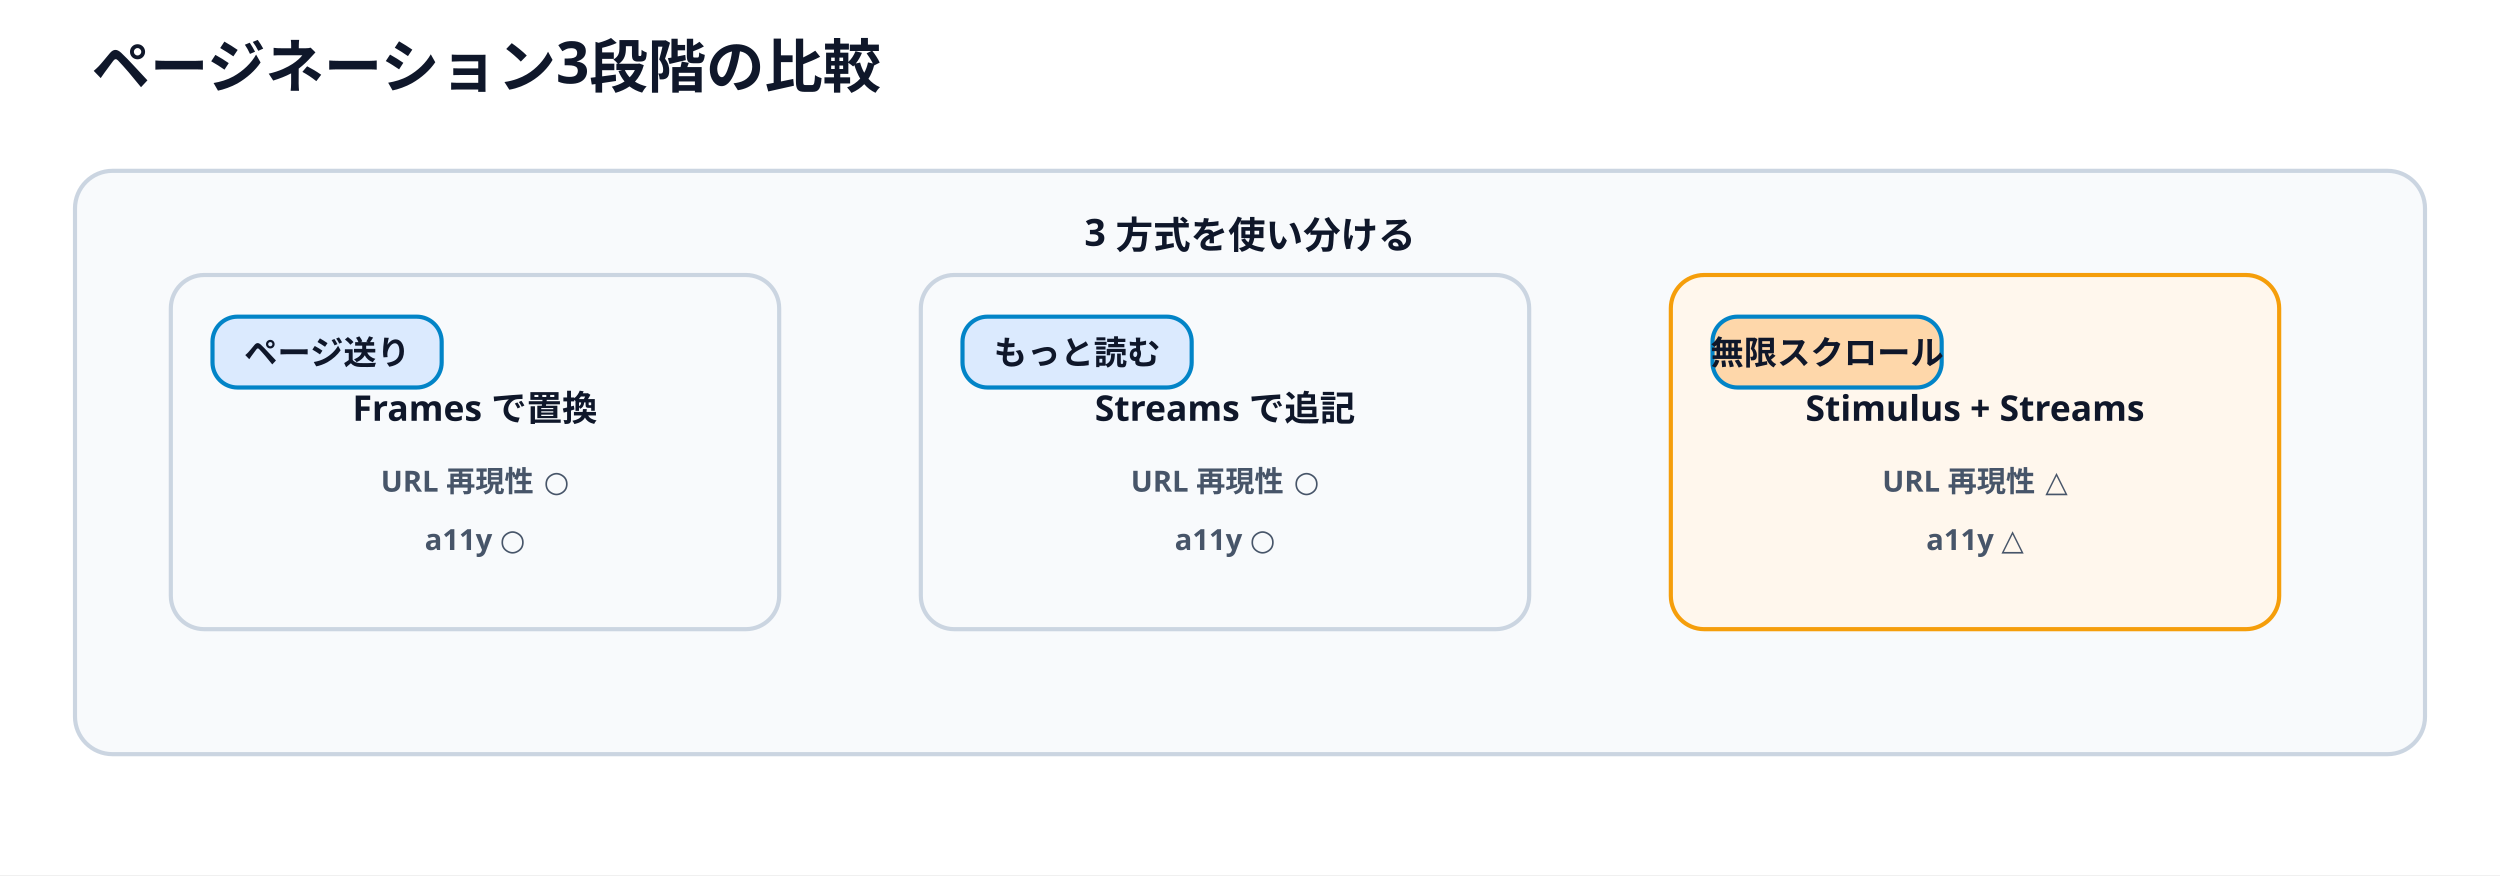
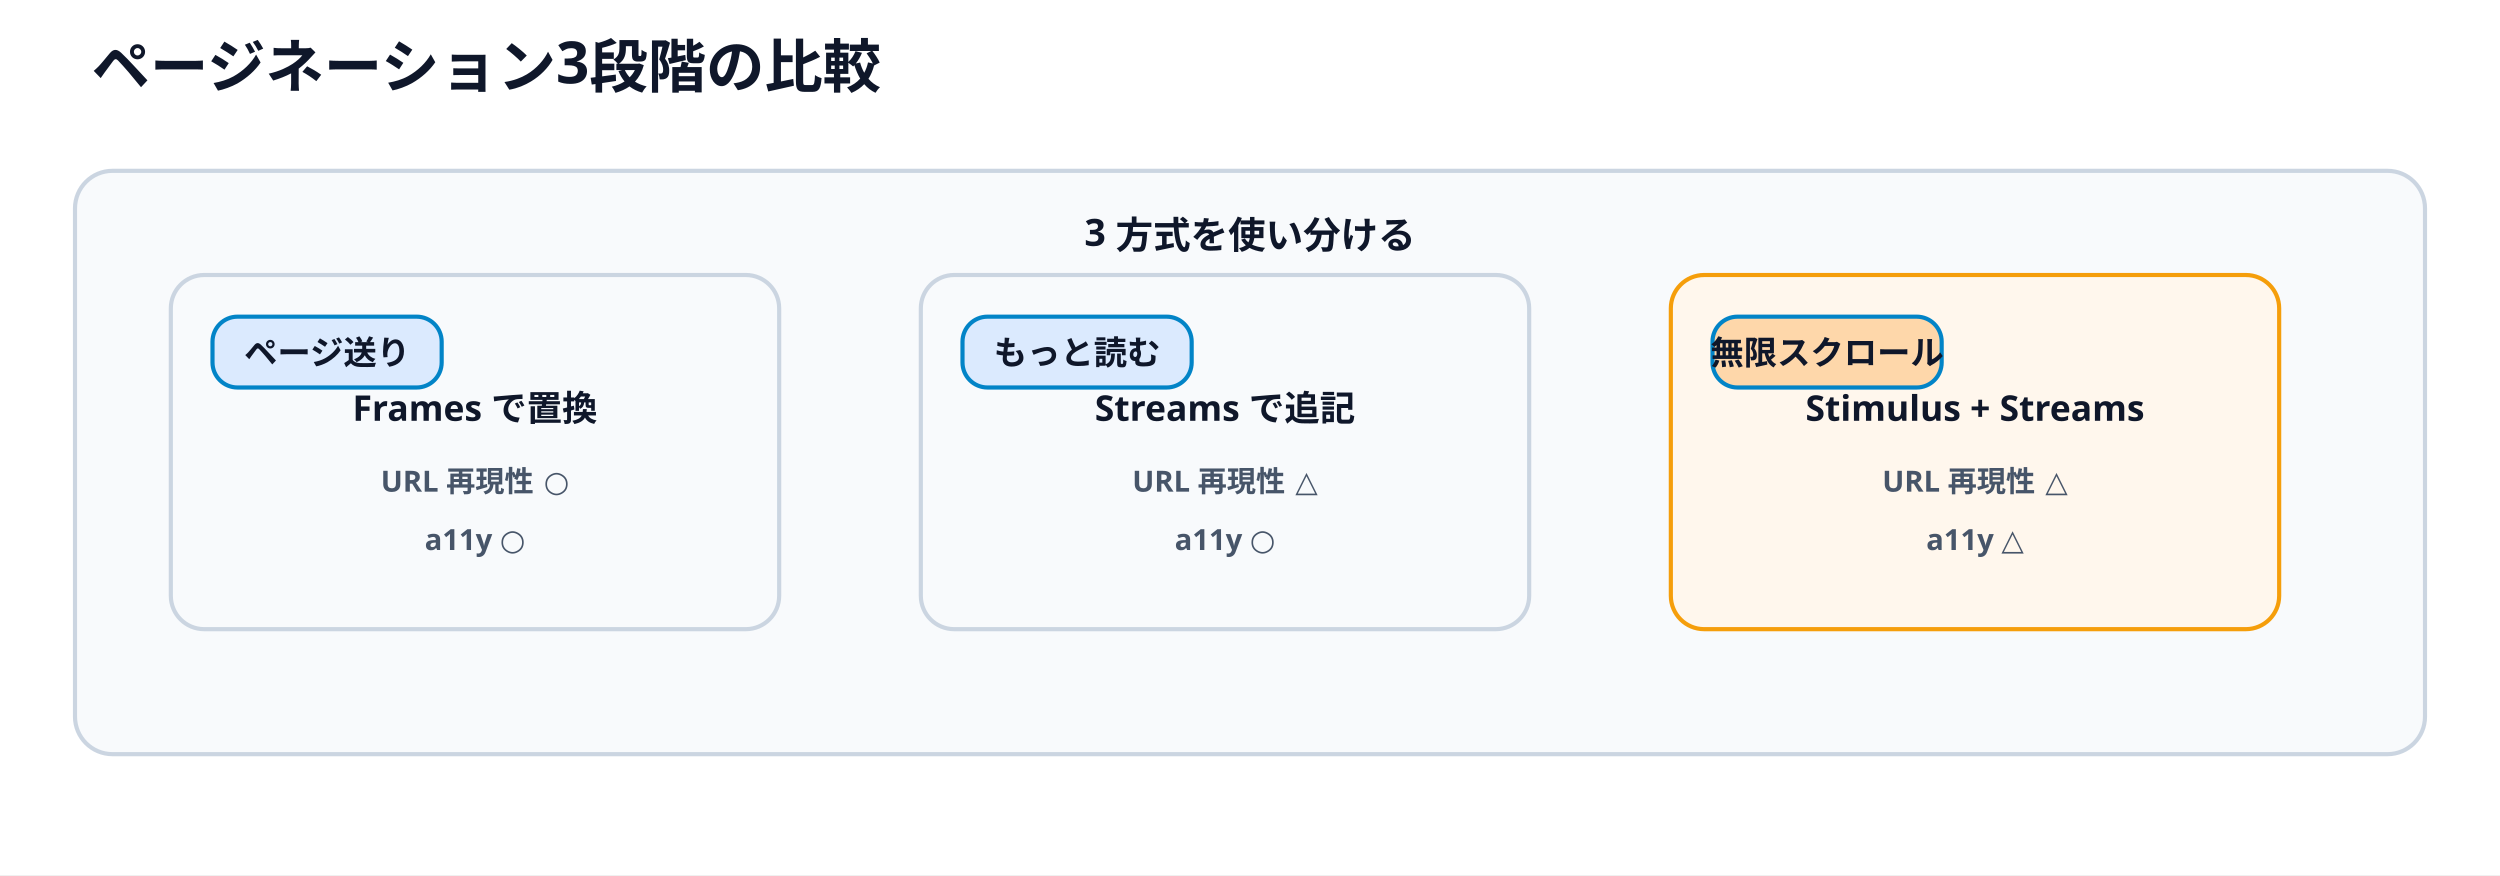
<svg xmlns="http://www.w3.org/2000/svg" width="1200" height="420" viewBox="0 0 1200 420" role="img" aria-labelledby="title desc">
  <defs>
    <marker id="arrow" markerWidth="8" markerHeight="8" refX="7" refY="4" orient="auto">
      <path d="M0,0 L8,4 L0,8 z" fill="#0284c7" />
    </marker>
  </defs>
  <rect width="1200" height="420" fill="#ffffff" />
  <style>
    .title { font: 700 28px 'Hiragino Sans', 'Yu Gothic', sans-serif; fill: #0f172a; }
    .label { font: 700 18px 'Hiragino Sans', 'Yu Gothic', sans-serif; fill: #0f172a; }
    .small { font: 600 15px 'Hiragino Sans', 'Yu Gothic', sans-serif; fill: #475569; }
    .tiny { font: 500 13px 'Hiragino Sans', 'Yu Gothic', sans-serif; fill: #64748b; }
  </style>
  <text x="44" y="42" class="title">ページネーション3段階の比較</text>
  <rect x="36" y="82" width="1128" height="280" rx="18" fill="#f8fafc" stroke="#cbd5e1" stroke-width="2" />
  <rect x="82" y="132" width="292" height="170" rx="16" fill="#f8fafc" stroke="#cbd5e1" stroke-width="2" />
  <rect x="102" y="152" width="110" height="34" rx="12" fill="#dbeafe" stroke="#0284c7" stroke-width="2" />
  <text x="157.0" y="175.0" text-anchor="middle" style="font: 700 16px 'Hiragino Sans', 'Yu Gothic', sans-serif; fill: #0f172a;">
    <tspan x="157.0" dy="0">ページ送り</tspan>
  </text>
  <text x="228" y="202" text-anchor="middle" style="font: 700 17px 'Hiragino Sans', 'Yu Gothic', sans-serif; fill: #0f172a;">
    <tspan x="228" dy="0">Frames で置換</tspan>
  </text>
  <text x="228" y="236" text-anchor="middle" style="font: 700 14px 'Hiragino Sans', 'Yu Gothic', sans-serif; fill: #475569;">
    <tspan x="228" dy="0">URL 再現性 ○</tspan>
  </text>
  <text x="228" y="264" text-anchor="middle" style="font: 700 14px 'Hiragino Sans', 'Yu Gothic', sans-serif; fill: #475569;">
    <tspan x="228" dy="0">a11y ○</tspan>
  </text>
  <rect x="442" y="132" width="292" height="170" rx="16" fill="#f8fafc" stroke="#cbd5e1" stroke-width="2" />
  <rect x="462" y="152" width="110" height="34" rx="12" fill="#dbeafe" stroke="#0284c7" stroke-width="2" />
  <text x="517.0" y="175.0" text-anchor="middle" style="font: 700 16px 'Hiragino Sans', 'Yu Gothic', sans-serif; fill: #0f172a;">
    <tspan x="517.0" dy="0">もっと読む</tspan>
  </text>
  <text x="588" y="202" text-anchor="middle" style="font: 700 17px 'Hiragino Sans', 'Yu Gothic', sans-serif; fill: #0f172a;">
    <tspan x="588" dy="0">Streams で追記</tspan>
  </text>
  <text x="588" y="236" text-anchor="middle" style="font: 700 14px 'Hiragino Sans', 'Yu Gothic', sans-serif; fill: #475569;">
-     <tspan x="588" dy="0">URL 再現性 ○</tspan>
+     <tspan x="588" dy="0">URL 再現性 △</tspan>
  </text>
  <text x="588" y="264" text-anchor="middle" style="font: 700 14px 'Hiragino Sans', 'Yu Gothic', sans-serif; fill: #475569;">
    <tspan x="588" dy="0">a11y ○</tspan>
  </text>
  <rect x="802" y="132" width="292" height="170" rx="16" fill="#fff7ed" stroke="#f59e0b" stroke-width="2" />
  <rect x="822" y="152" width="110" height="34" rx="12" fill="#fed7aa" stroke="#0284c7" stroke-width="2" />
  <text x="877.0" y="175.0" text-anchor="middle" style="font: 700 16px 'Hiragino Sans', 'Yu Gothic', sans-serif; fill: #0f172a;">
    <tspan x="877.0" dy="0">無限スクロール</tspan>
  </text>
  <text x="948" y="202" text-anchor="middle" style="font: 700 17px 'Hiragino Sans', 'Yu Gothic', sans-serif; fill: #0f172a;">
    <tspan x="948" dy="0">Stimulus + Streams</tspan>
  </text>
  <text x="948" y="236" text-anchor="middle" style="font: 700 14px 'Hiragino Sans', 'Yu Gothic', sans-serif; fill: #475569;">
    <tspan x="948" dy="0">URL 再現性 △</tspan>
  </text>
  <text x="948" y="264" text-anchor="middle" style="font: 700 14px 'Hiragino Sans', 'Yu Gothic', sans-serif; fill: #475569;">
    <tspan x="948" dy="0">a11y △</tspan>
  </text>
  <text x="600" y="118" text-anchor="middle" style="font: 700 18px 'Hiragino Sans', 'Yu Gothic', sans-serif; fill: #0f172a;">
    <tspan x="600" dy="0">3 方式を使い分ける</tspan>
  </text>
</svg>
